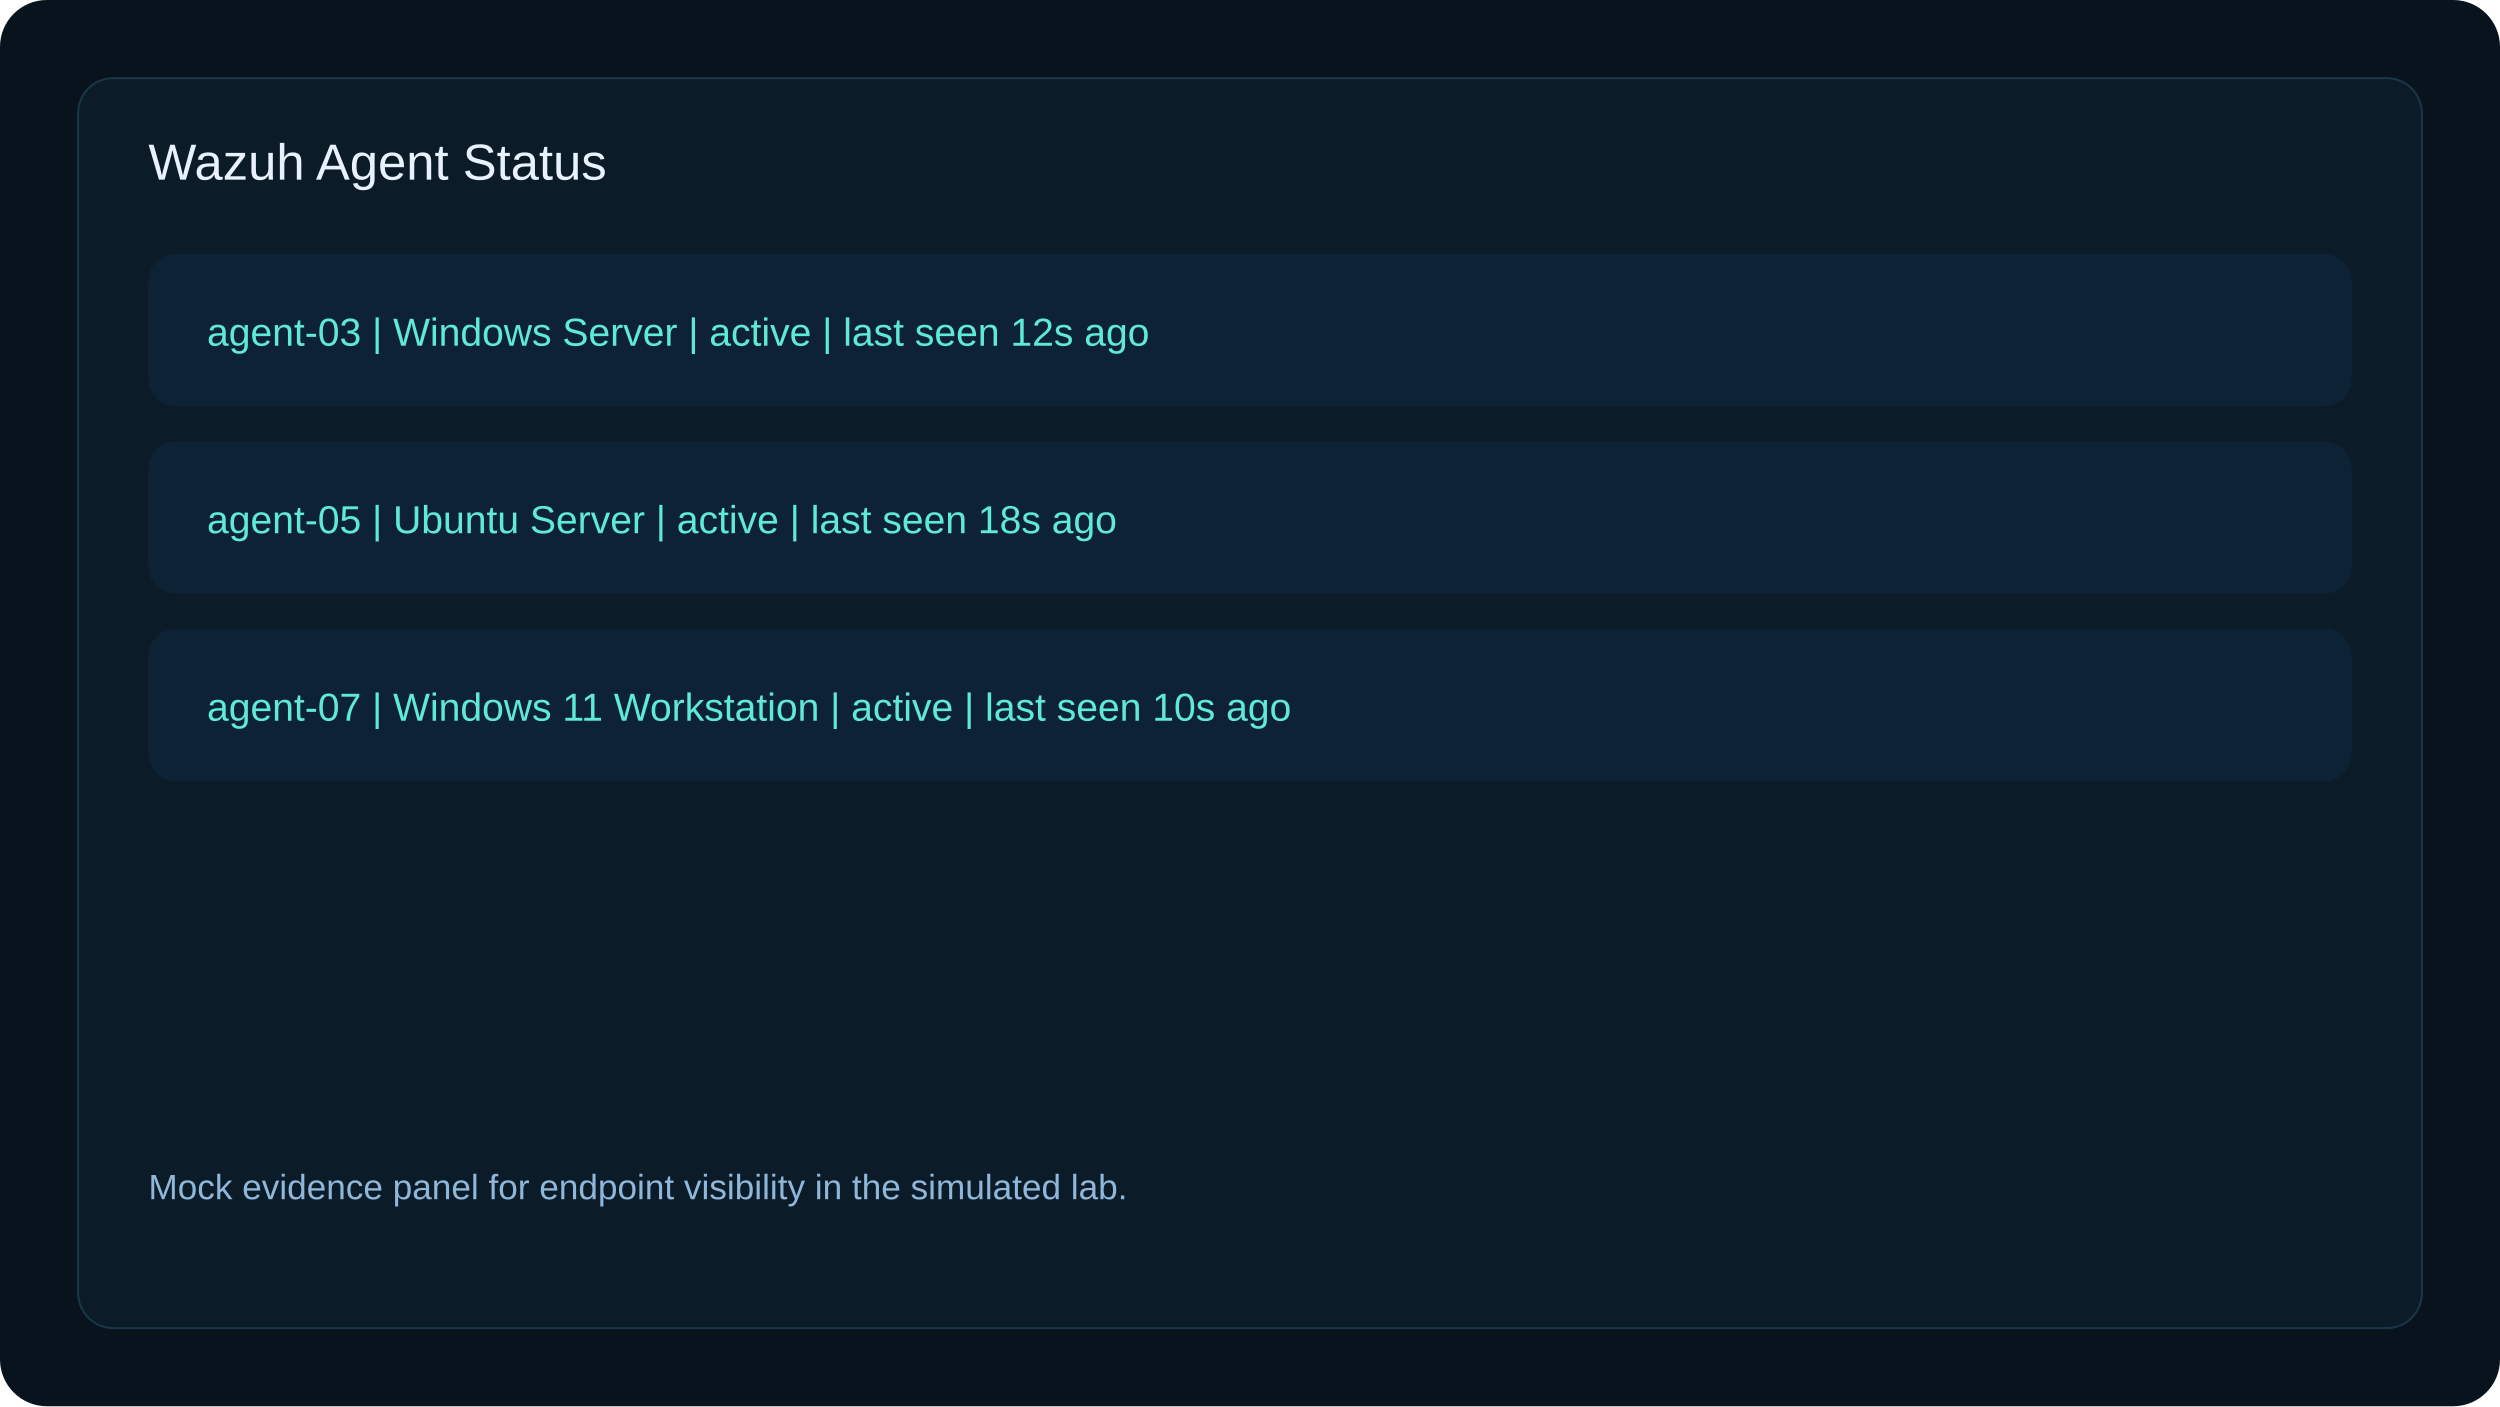
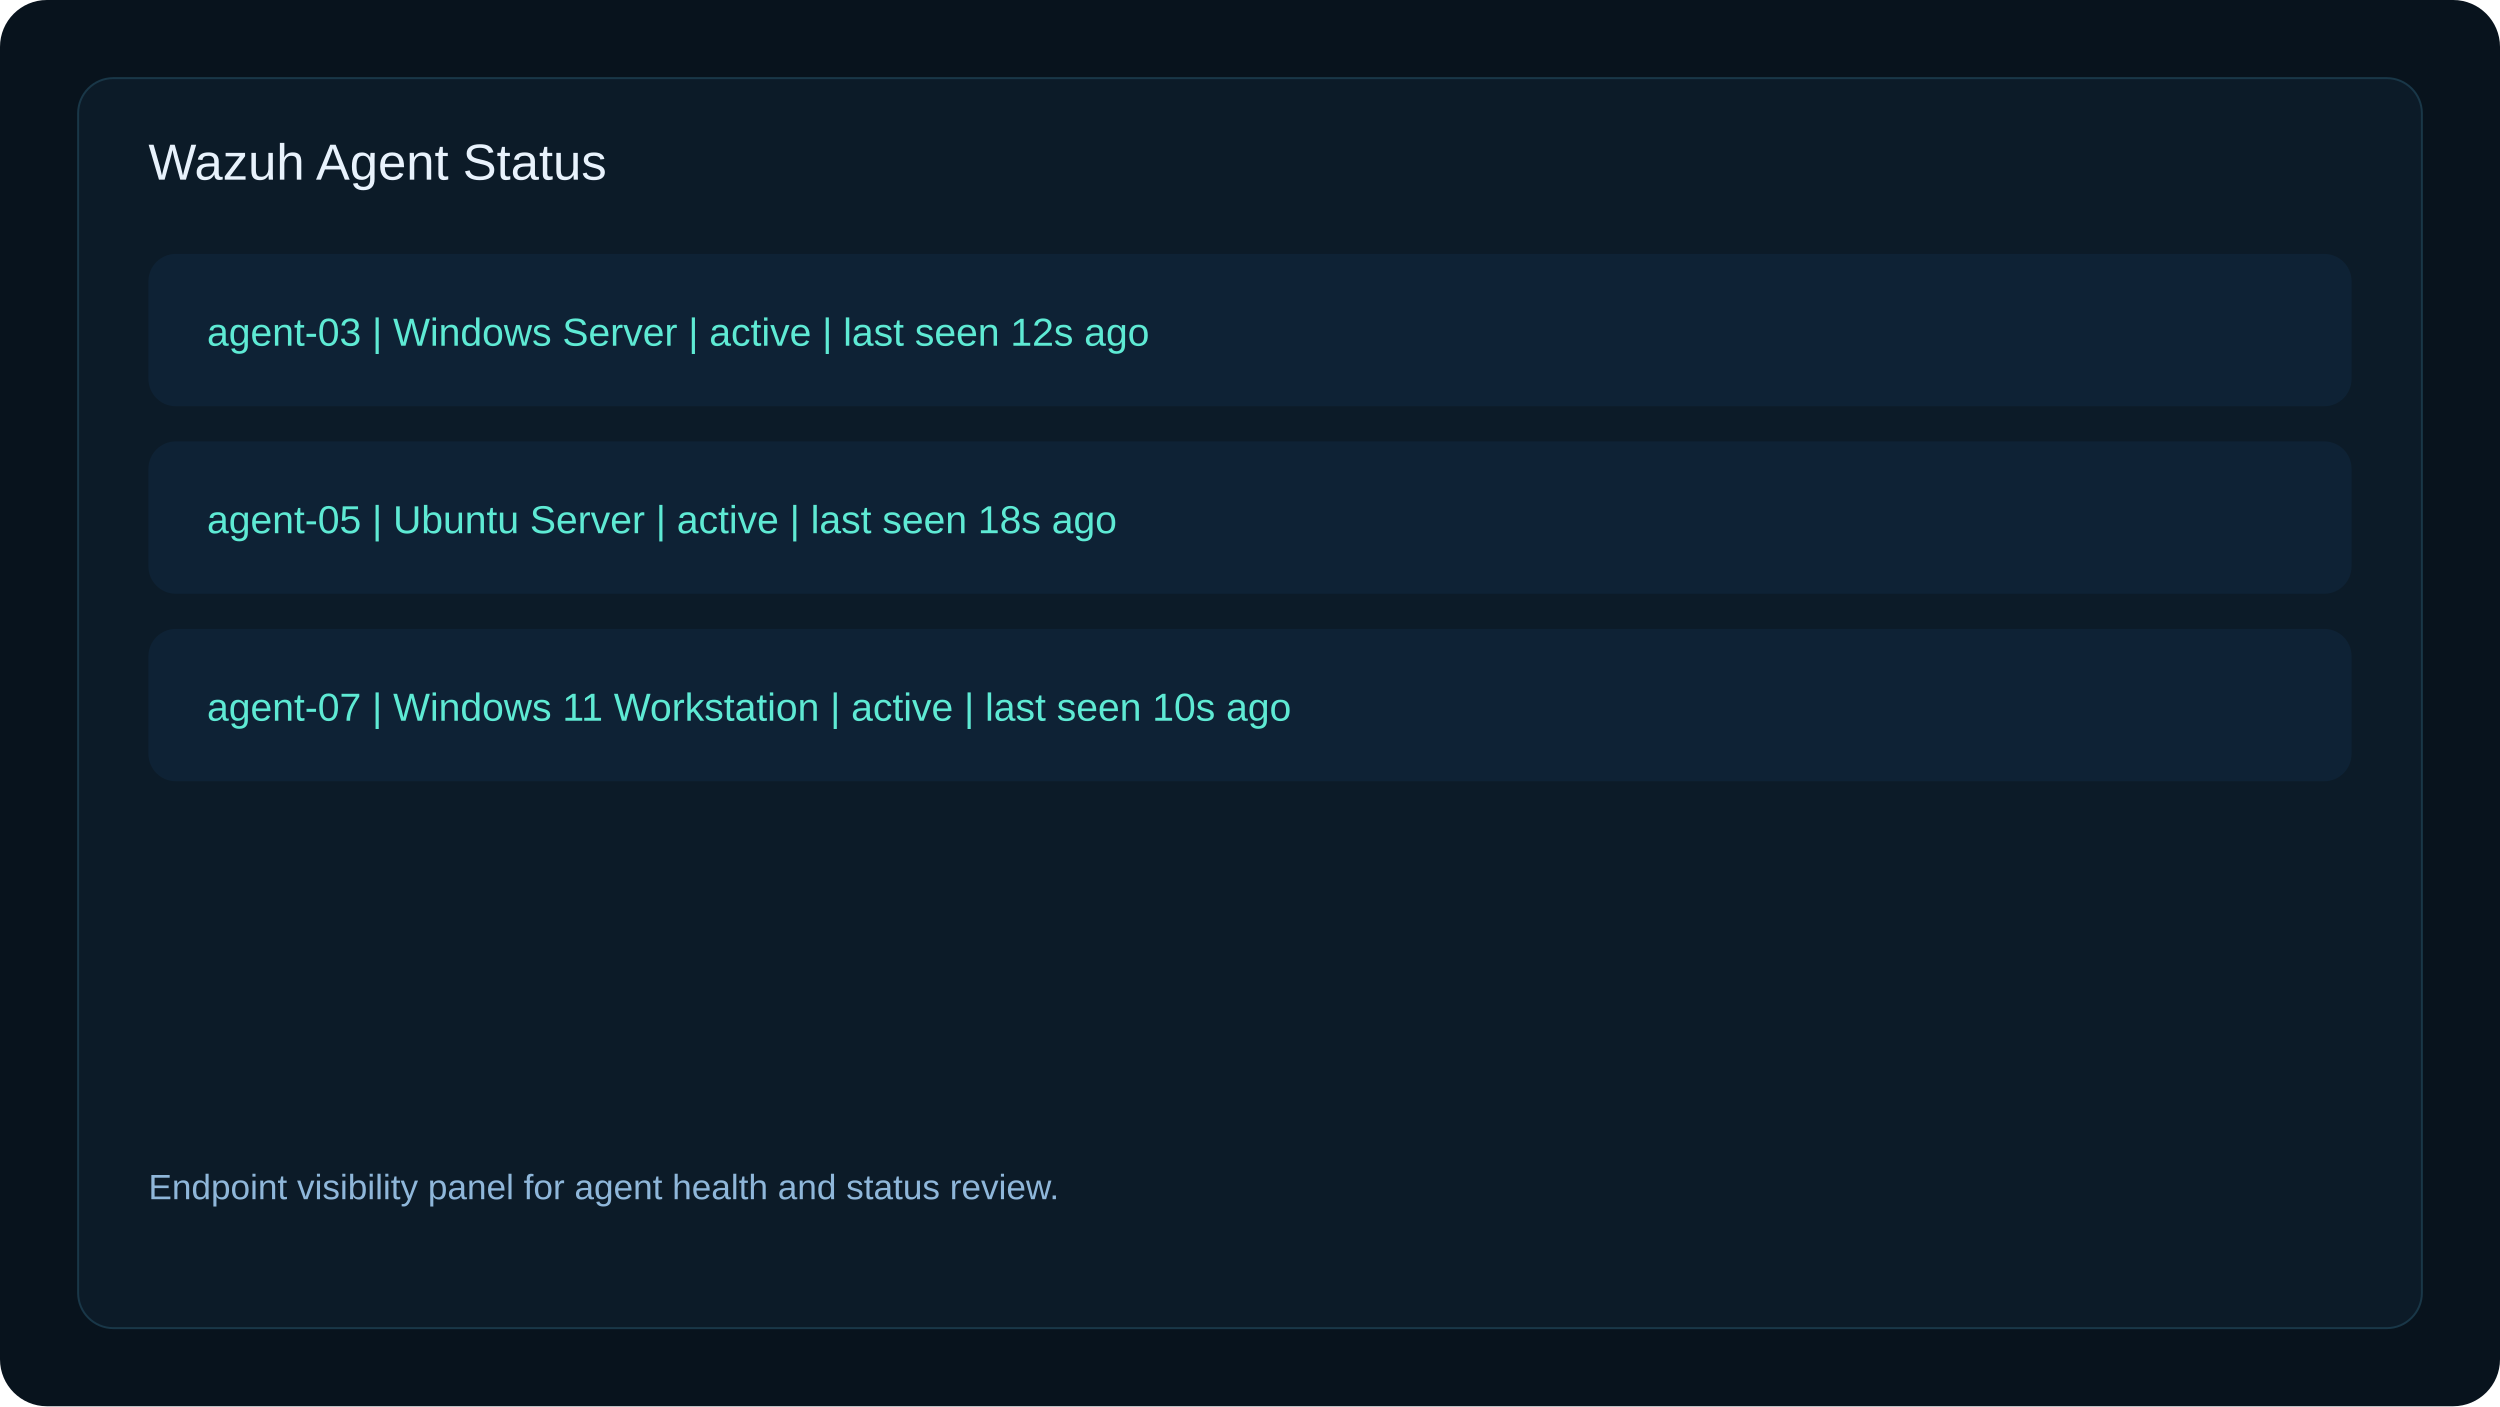
<svg xmlns="http://www.w3.org/2000/svg" width="1280" height="720" viewBox="0 0 1280 720" fill="none">
  <rect width="1280" height="720" rx="24" fill="#08131d" />
  <rect x="40" y="40" width="1200" height="640" rx="18" fill="#0c1b28" stroke="#193748" />
  <text x="76" y="92" fill="#e8f2fc" font-size="26" font-family="Segoe UI, Arial">Wazuh Agent Status</text>
  <rect x="76" y="130" width="1128" height="78" rx="14" fill="#0e2235" />
  <rect x="76" y="226" width="1128" height="78" rx="14" fill="#0e2235" />
  <rect x="76" y="322" width="1128" height="78" rx="14" fill="#0e2235" />
  <text x="106" y="177" fill="#5eead4" font-size="20" font-family="Segoe UI, Arial">agent-03 | Windows Server | active | last seen 12s ago</text>
  <text x="106" y="273" fill="#5eead4" font-size="20" font-family="Segoe UI, Arial">agent-05 | Ubuntu Server | active | last seen 18s ago</text>
  <text x="106" y="369" fill="#5eead4" font-size="20" font-family="Segoe UI, Arial">agent-07 | Windows 11 Workstation | active | last seen 10s ago</text>
-   <text x="76" y="614" fill="#8fb7da" font-size="18" font-family="Segoe UI, Arial">Mock evidence panel for endpoint visibility in the simulated lab.</text>
+   <text x="76" y="614" fill="#8fb7da" font-size="18" font-family="Segoe UI, Arial">Endpoint visibility panel for agent health and status review.</text>
</svg>
